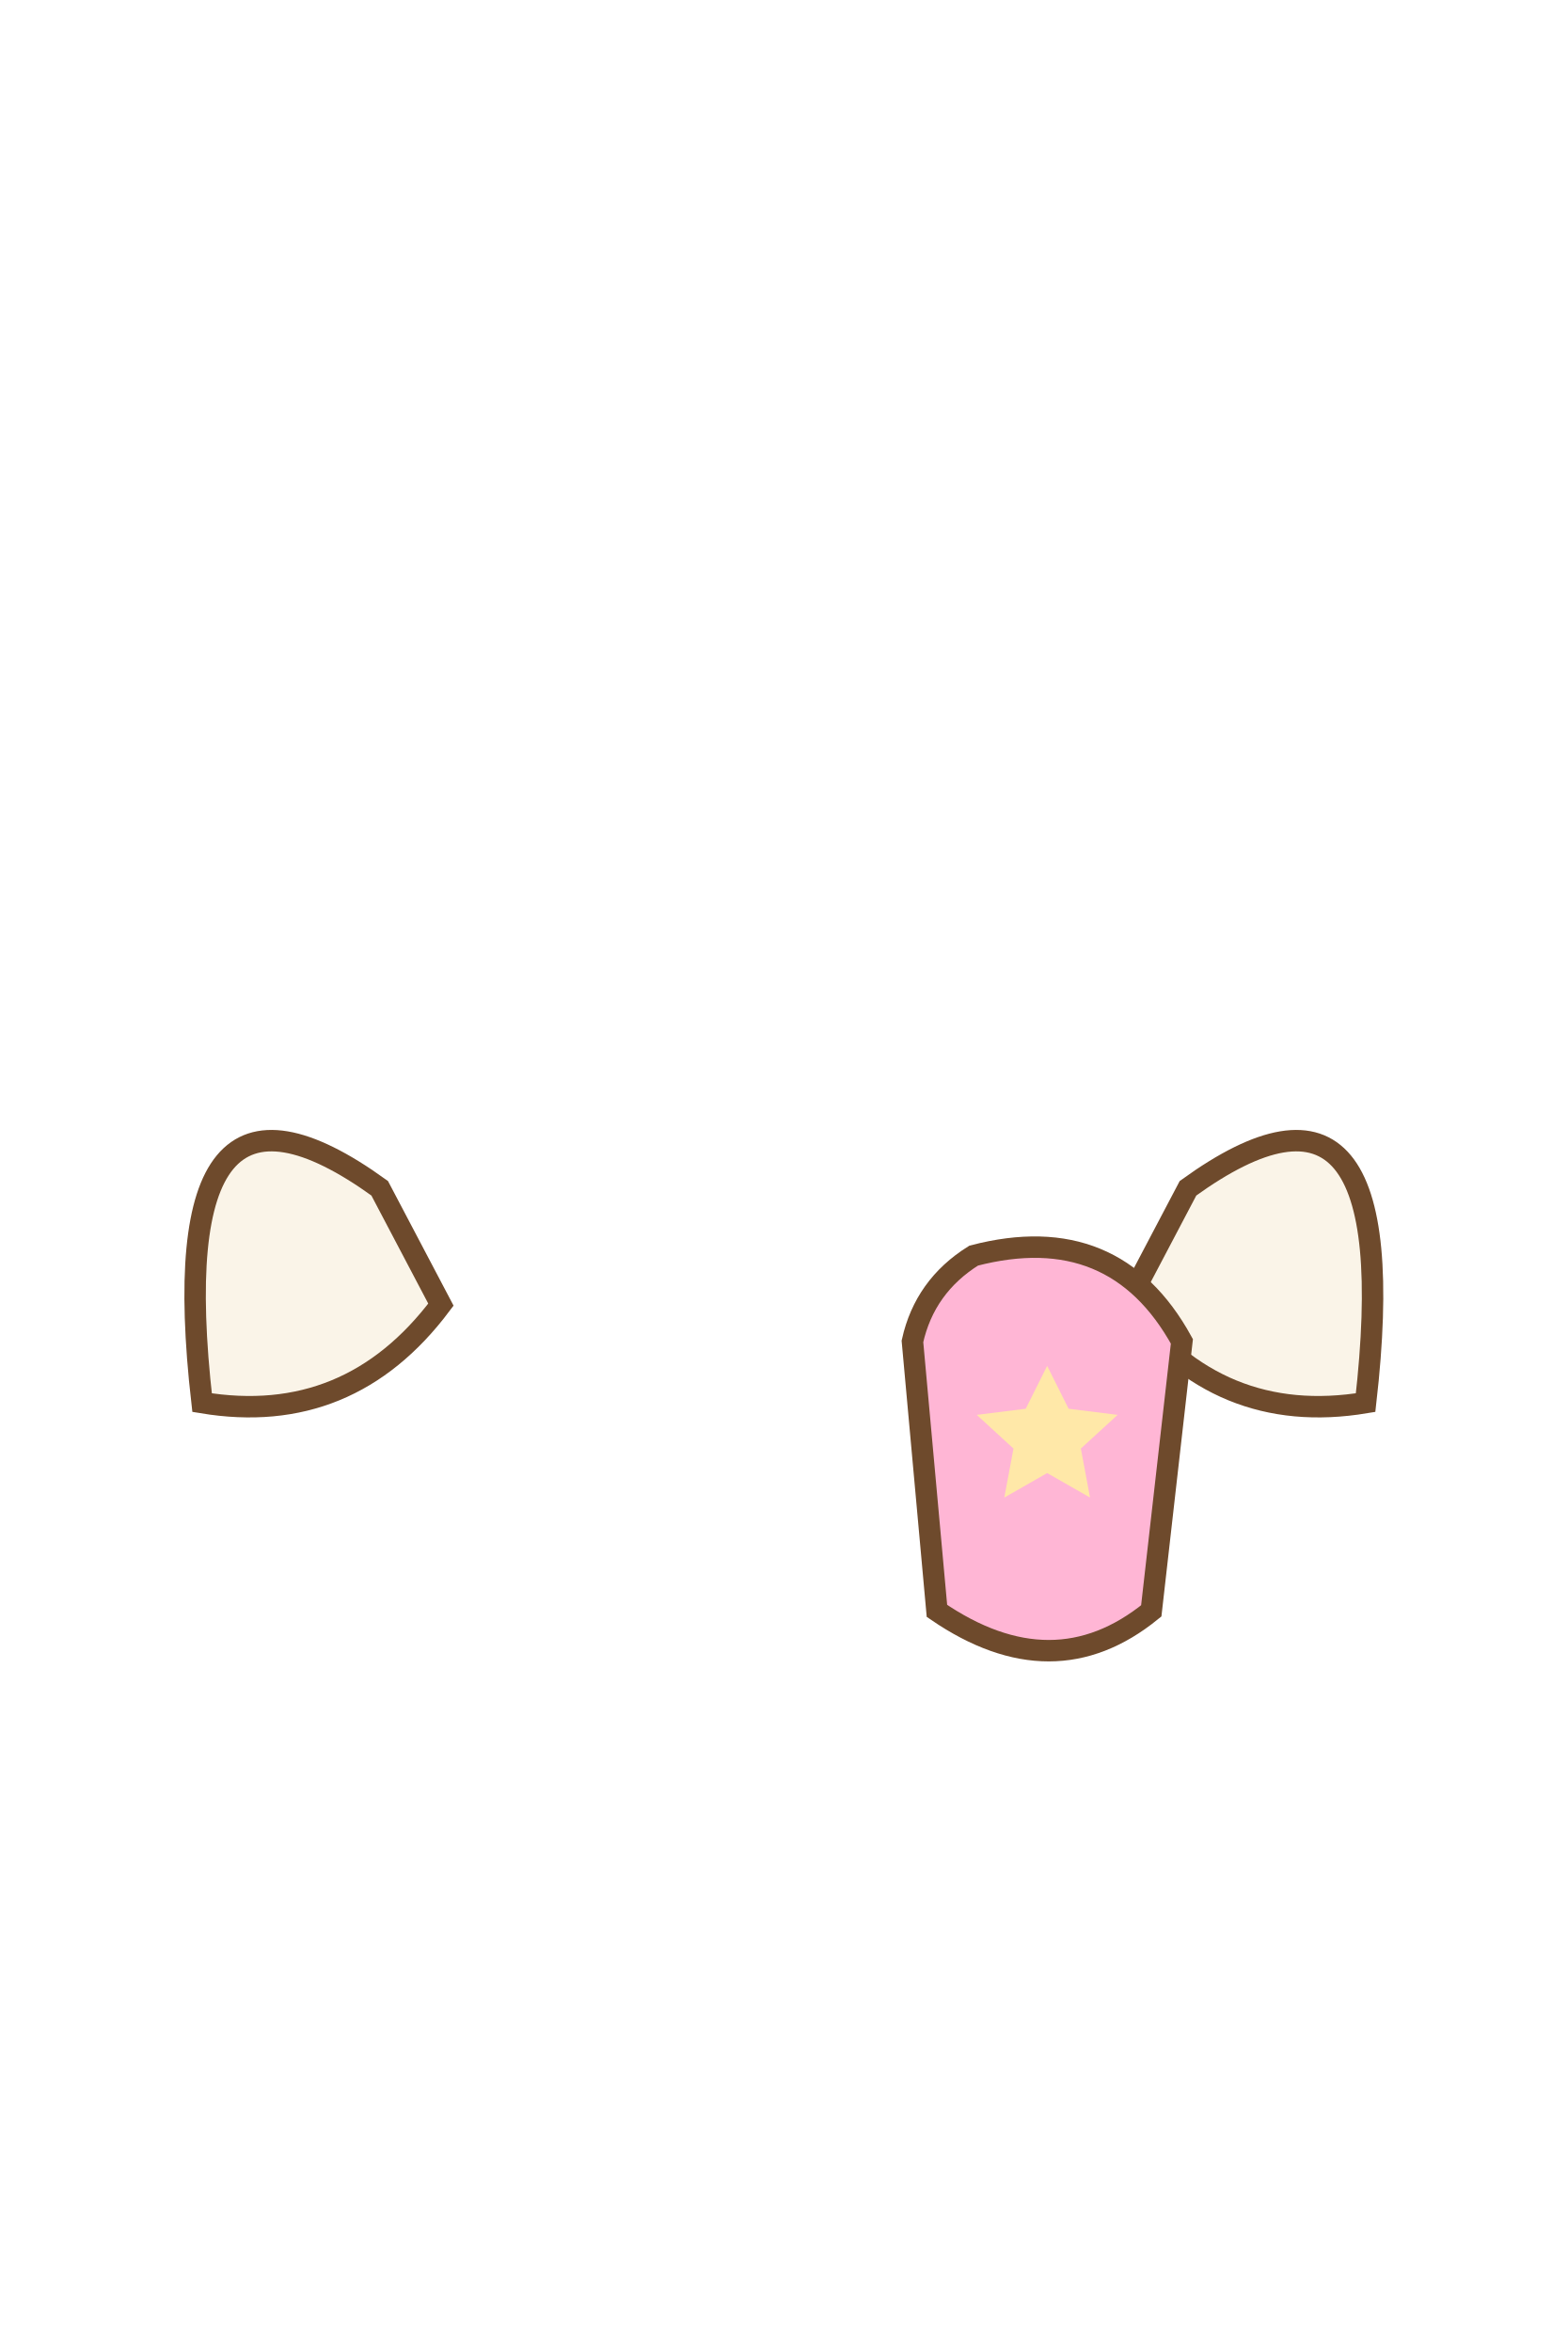
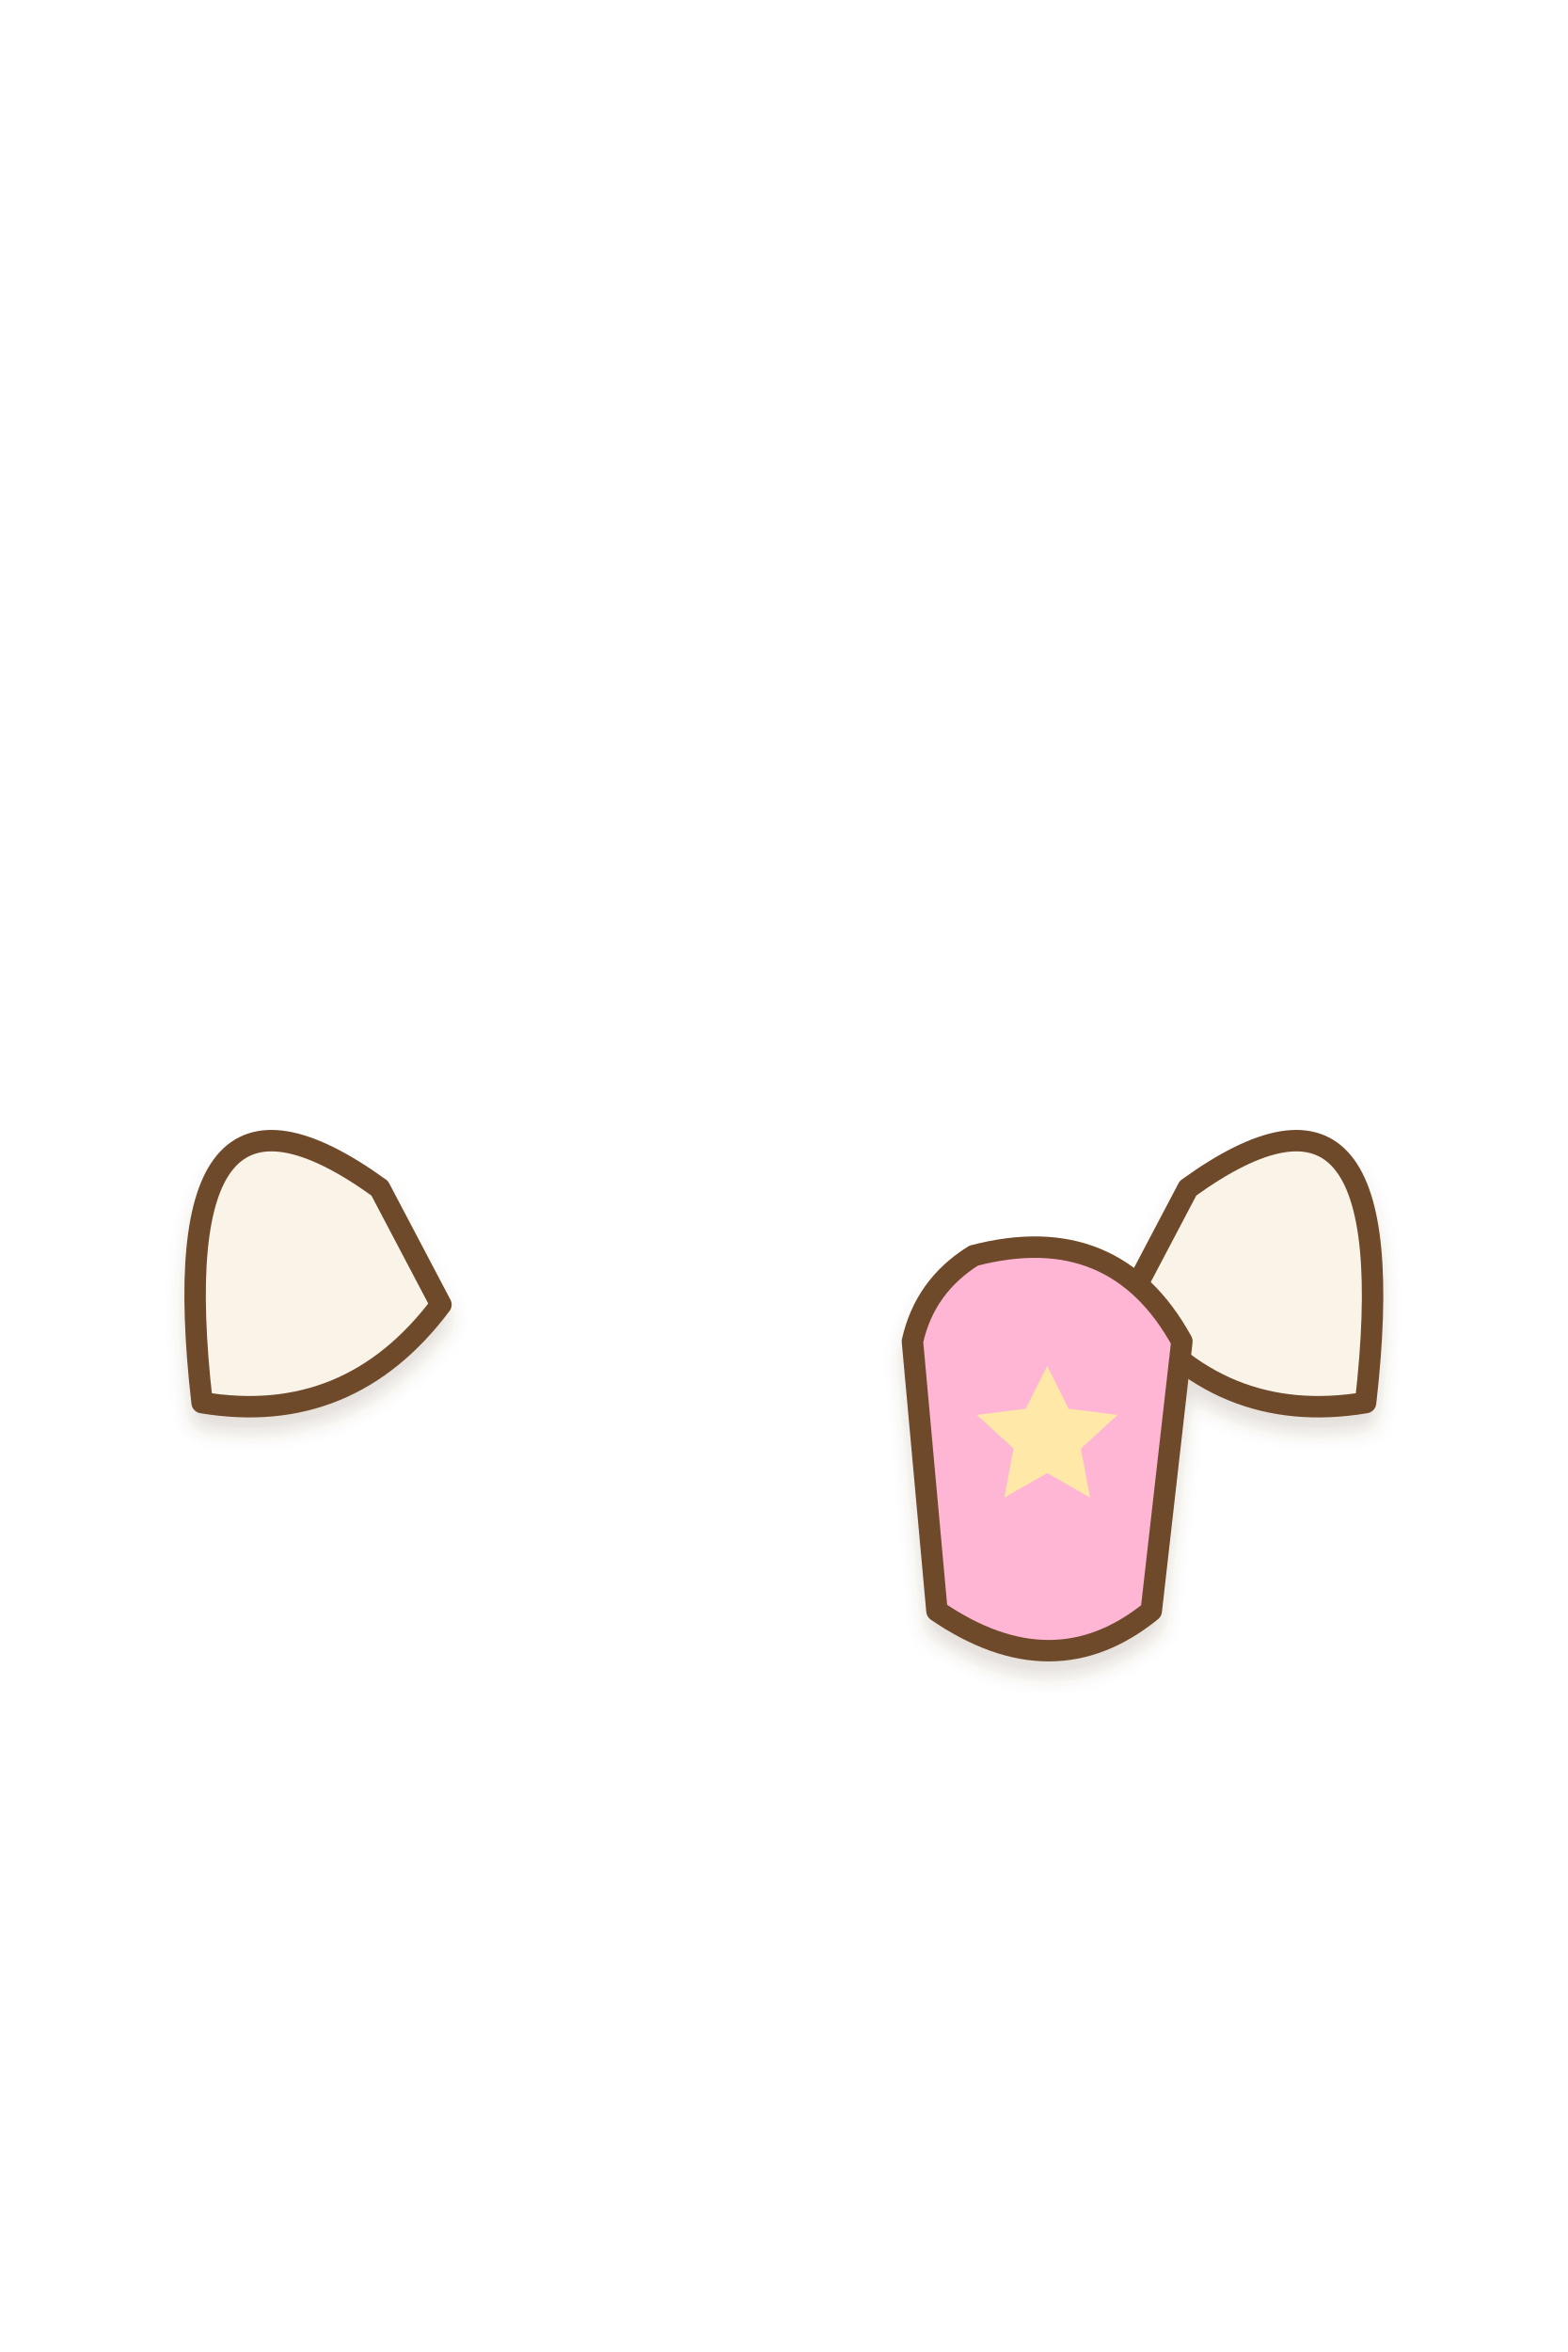
<svg xmlns="http://www.w3.org/2000/svg" width="512" height="768" viewBox="0 0 512 768">
-   <path d="M124 388 Q52 336 66 458 Q114 466 144 426 Z" fill="#FAF4E8" stroke="#6E4A2C" stroke-width="7" />
-   <path d="M388 388 Q460 336 446 458 Q398 466 368 426 Z" fill="#FAF4E8" stroke="#6E4A2C" stroke-width="7" />
-   <path d="M318 410 Q364 398 386 438 L376 526 Q344 552 306 526 L298 438 Q302 420 318 410 Z" fill="#FFB6D5" stroke="#6E4A2C" stroke-width="7" />
-   <path d="M342 446 l7 14 16 2-12 11 3 16-14-8-14 8 3-16-12-11 16-2z" fill="#FFE8A8" />
+   <defs>
+     <filter id="soft-shadow" x="-18%" y="-18%" width="136%" height="136%">
+       <feDropShadow dx="0" dy="5" stdDeviation="3" flood-color="#6E4A2C" flood-opacity="0.18" />
+     </filter>
+   </defs>
+   <g filter="url(#soft-shadow)" stroke-linecap="round" stroke-linejoin="round">
+     <path d="M124 388 Q52 336 66 458 Q114 466 144 426 Z" fill="#FAF4E8" stroke="#6E4A2C" stroke-width="7" />
+     <path d="M388 388 Q460 336 446 458 Q398 466 368 426 Z" fill="#FAF4E8" stroke="#6E4A2C" stroke-width="7" />
+     <path d="M318 410 Q364 398 386 438 L376 526 Q344 552 306 526 L298 438 Q302 420 318 410 Z" fill="#FFB6D5" stroke="#6E4A2C" stroke-width="7" />
+     <path d="M342 446 l7 14 16 2-12 11 3 16-14-8-14 8 3-16-12-11 16-2z" fill="#FFE8A8" />
+   </g>
</svg>
